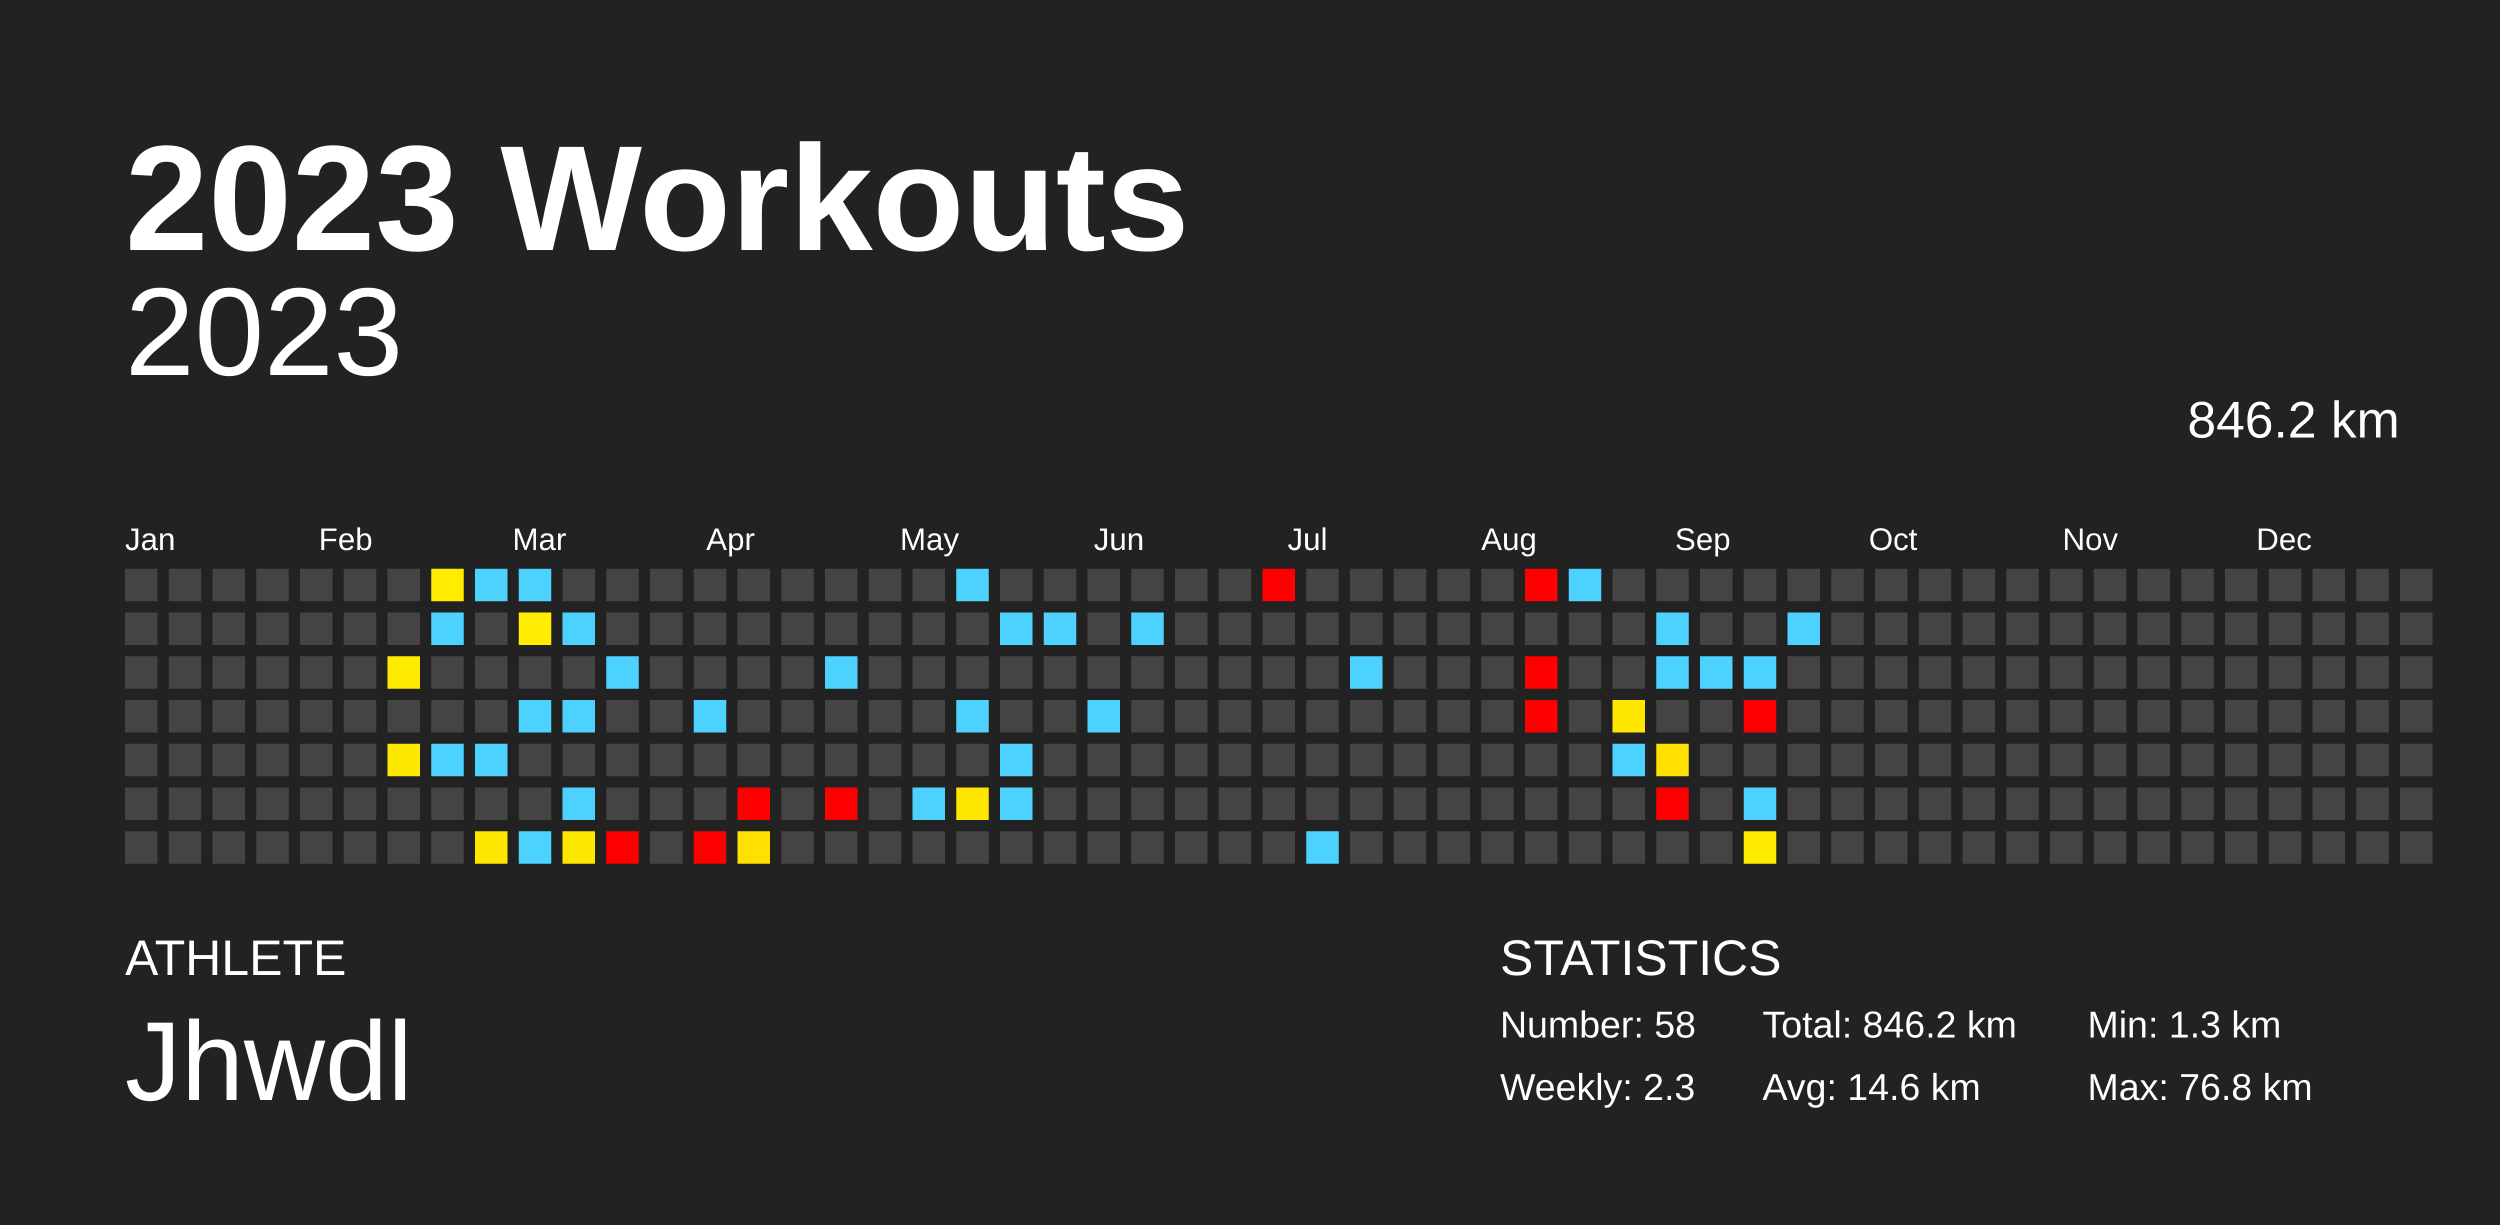
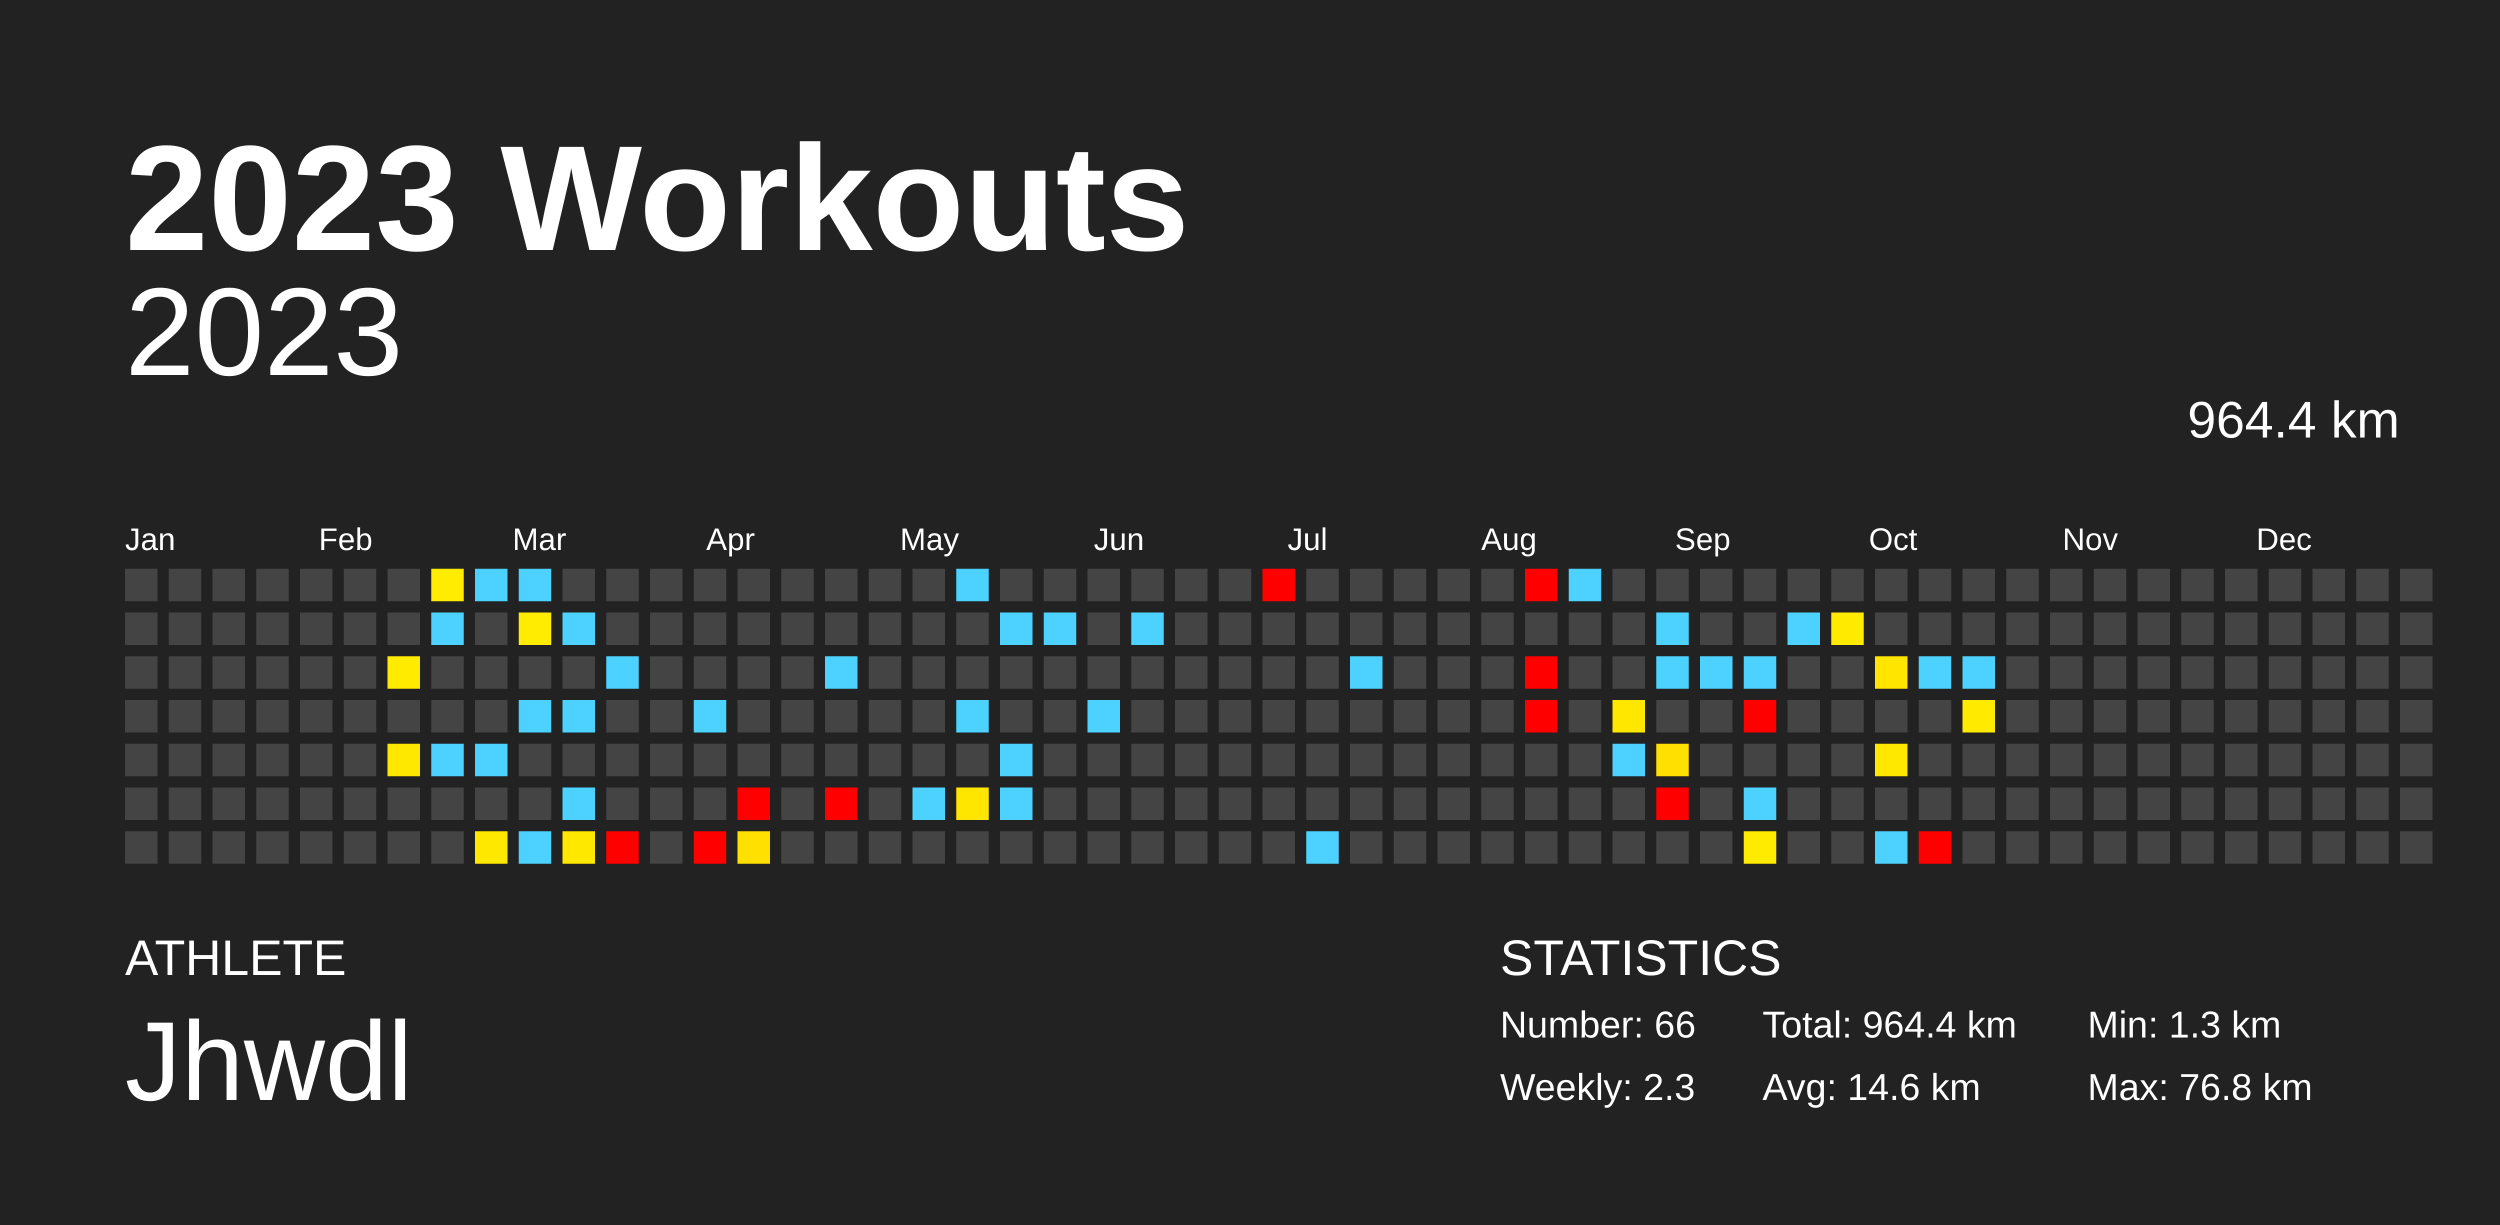
<svg xmlns="http://www.w3.org/2000/svg" baseProfile="full" height="98mm" version="1.1" viewBox="0,0,200,98" width="200mm">
  <defs />
  <rect fill="#222222" height="98" width="200" x="0" y="0" />
  <text fill="#FFFFFF" style="font-size:12px; font-family:Arial; font-weight:bold;" x="10" y="20">2023 Workouts</text>
  <text fill="#FFFFFF" style="font-size:4px; font-family:Arial" x="10" y="78">ATHLETE</text>
  <text fill="#FFFFFF" style="font-size:9px; font-family:Arial" x="10" y="88">Jhwdl</text>
  <text fill="#FFFFFF" style="font-size:4px; font-family:Arial" x="120" y="78">STATISTICS</text>
-   <text fill="#FFFFFF" style="font-size:3px; font-family:Arial" x="120" y="83">Number: 58</text>
+   <text fill="#FFFFFF" style="font-size:3px; font-family:Arial" x="120" y="83">Number: 66</text>
  <text fill="#FFFFFF" style="font-size:3px; font-family:Arial" x="120" y="88">Weekly: 2.3</text>
-   <text fill="#FFFFFF" style="font-size:3px; font-family:Arial" x="141" y="83">Total: 846.2 km</text>
+   <text fill="#FFFFFF" style="font-size:3px; font-family:Arial" x="141" y="83">Total: 964.4 km</text>
  <text fill="#FFFFFF" style="font-size:3px; font-family:Arial" x="141" y="88">Avg: 14.6 km</text>
  <text fill="#FFFFFF" style="font-size:3px; font-family:Arial" x="167" y="83">Min: 1.3 km</text>
  <text fill="#FFFFFF" style="font-size:3px; font-family:Arial" x="167" y="88">Max: 76.8 km</text>
  <text alignment-baseline="hanging" fill="#FFFFFF" style="font-size:10.0px; font-family:Arial;" x="10" y="30">2023</text>
-   <text alignment-baseline="hanging" fill="#FFFFFF" style="font-size:4.125px; font-family:Arial;" x="175" y="35">846.2 km</text>
+   <text alignment-baseline="hanging" fill="#FFFFFF" style="font-size:4.125px; font-family:Arial;" x="175" y="35">964.4 km</text>
  <text fill="#FFFFFF" style="font-size:2.5px; font-family:Arial" x="10.0" y="44">Jan</text>
  <text fill="#FFFFFF" style="font-size:2.5px; font-family:Arial" x="25.5" y="44">Feb</text>
  <text fill="#FFFFFF" style="font-size:2.5px; font-family:Arial" x="41.0" y="44">Mar</text>
  <text fill="#FFFFFF" style="font-size:2.5px; font-family:Arial" x="56.5" y="44">Apr</text>
  <text fill="#FFFFFF" style="font-size:2.5px; font-family:Arial" x="72.0" y="44">May</text>
  <text fill="#FFFFFF" style="font-size:2.5px; font-family:Arial" x="87.5" y="44">Jun</text>
  <text fill="#FFFFFF" style="font-size:2.5px; font-family:Arial" x="103.0" y="44">Jul</text>
  <text fill="#FFFFFF" style="font-size:2.5px; font-family:Arial" x="118.5" y="44">Aug</text>
  <text fill="#FFFFFF" style="font-size:2.5px; font-family:Arial" x="134.0" y="44">Sep</text>
  <text fill="#FFFFFF" style="font-size:2.5px; font-family:Arial" x="149.5" y="44">Oct</text>
  <text fill="#FFFFFF" style="font-size:2.5px; font-family:Arial" x="165.0" y="44">Nov</text>
  <text fill="#FFFFFF" style="font-size:2.5px; font-family:Arial" x="180.5" y="44">Dec</text>
  <rect fill="#444444" height="2.6" width="2.6" x="10.0" y="45.5" />
  <rect fill="#444444" height="2.6" width="2.6" x="10.0" y="49.0" />
  <rect fill="#444444" height="2.6" width="2.6" x="10.0" y="52.5" />
  <rect fill="#444444" height="2.6" width="2.6" x="10.0" y="56.0" />
  <rect fill="#444444" height="2.6" width="2.6" x="10.0" y="59.5" />
  <rect fill="#444444" height="2.6" width="2.6" x="10.0" y="63.0" />
  <rect fill="#444444" height="2.6" width="2.6" x="10.0" y="66.5" />
  <rect fill="#444444" height="2.6" width="2.6" x="13.5" y="45.5" />
  <rect fill="#444444" height="2.6" width="2.6" x="13.5" y="49.0" />
  <rect fill="#444444" height="2.6" width="2.6" x="13.5" y="52.5" />
  <rect fill="#444444" height="2.6" width="2.6" x="13.5" y="56.0" />
  <rect fill="#444444" height="2.6" width="2.6" x="13.5" y="59.5" />
  <rect fill="#444444" height="2.6" width="2.6" x="13.5" y="63.0" />
  <rect fill="#444444" height="2.6" width="2.6" x="13.5" y="66.5" />
  <rect fill="#444444" height="2.6" width="2.6" x="17.0" y="45.5" />
  <rect fill="#444444" height="2.6" width="2.6" x="17.0" y="49.0" />
  <rect fill="#444444" height="2.6" width="2.6" x="17.0" y="52.5" />
  <rect fill="#444444" height="2.6" width="2.6" x="17.0" y="56.0" />
  <rect fill="#444444" height="2.6" width="2.6" x="17.0" y="59.5" />
  <rect fill="#444444" height="2.6" width="2.6" x="17.0" y="63.0" />
  <rect fill="#444444" height="2.6" width="2.6" x="17.0" y="66.5" />
  <rect fill="#444444" height="2.6" width="2.6" x="20.5" y="45.5" />
  <rect fill="#444444" height="2.6" width="2.6" x="20.5" y="49.0" />
  <rect fill="#444444" height="2.6" width="2.6" x="20.5" y="52.5" />
  <rect fill="#444444" height="2.6" width="2.6" x="20.5" y="56.0" />
  <rect fill="#444444" height="2.6" width="2.6" x="20.5" y="59.5" />
  <rect fill="#444444" height="2.6" width="2.6" x="20.5" y="63.0" />
  <rect fill="#444444" height="2.6" width="2.6" x="20.5" y="66.5" />
  <rect fill="#444444" height="2.6" width="2.6" x="24.0" y="45.5" />
  <rect fill="#444444" height="2.6" width="2.6" x="24.0" y="49.0" />
  <rect fill="#444444" height="2.6" width="2.6" x="24.0" y="52.5" />
  <rect fill="#444444" height="2.6" width="2.6" x="24.0" y="56.0" />
  <rect fill="#444444" height="2.6" width="2.6" x="24.0" y="59.5" />
  <rect fill="#444444" height="2.6" width="2.6" x="24.0" y="63.0" />
  <rect fill="#444444" height="2.6" width="2.6" x="24.0" y="66.5" />
  <rect fill="#444444" height="2.6" width="2.6" x="27.5" y="45.5" />
  <rect fill="#444444" height="2.6" width="2.6" x="27.5" y="49.0" />
  <rect fill="#444444" height="2.6" width="2.6" x="27.5" y="52.5" />
  <rect fill="#444444" height="2.6" width="2.6" x="27.5" y="56.0" />
  <rect fill="#444444" height="2.6" width="2.6" x="27.5" y="59.5" />
  <rect fill="#444444" height="2.6" width="2.6" x="27.5" y="63.0" />
  <rect fill="#444444" height="2.6" width="2.6" x="27.5" y="66.5" />
  <rect fill="#444444" height="2.6" width="2.6" x="31.0" y="45.5" />
  <rect fill="#444444" height="2.6" width="2.6" x="31.0" y="49.0" />
  <rect fill="#ffeb00" height="2.6" width="2.6" x="31.0" y="52.5" />
  <rect fill="#444444" height="2.6" width="2.6" x="31.0" y="56.0" />
  <rect fill="#ffe800" height="2.6" width="2.6" x="31.0" y="59.5" />
  <rect fill="#444444" height="2.6" width="2.6" x="31.0" y="63.0" />
  <rect fill="#444444" height="2.6" width="2.6" x="31.0" y="66.5" />
  <rect fill="#ffec00" height="2.6" width="2.6" x="34.5" y="45.5" />
  <rect fill="#4dd2ff" height="2.6" width="2.6" x="34.5" y="49.0" />
  <rect fill="#444444" height="2.6" width="2.6" x="34.5" y="52.5" />
  <rect fill="#444444" height="2.6" width="2.6" x="34.5" y="56.0" />
  <rect fill="#4dd2ff" height="2.6" width="2.6" x="34.5" y="59.5" />
  <rect fill="#444444" height="2.6" width="2.6" x="34.5" y="63.0" />
  <rect fill="#444444" height="2.6" width="2.6" x="34.5" y="66.5" />
  <rect fill="#4dd2ff" height="2.6" width="2.6" x="38.0" y="45.5" />
  <rect fill="#444444" height="2.6" width="2.6" x="38.0" y="49.0" />
  <rect fill="#444444" height="2.6" width="2.6" x="38.0" y="52.5" />
  <rect fill="#444444" height="2.6" width="2.6" x="38.0" y="56.0" />
  <rect fill="#4dd2ff" height="2.6" width="2.6" x="38.0" y="59.5" />
  <rect fill="#444444" height="2.6" width="2.6" x="38.0" y="63.0" />
  <rect fill="#ffe800" height="2.6" width="2.6" x="38.0" y="66.5" />
  <rect fill="#4dd2ff" height="2.6" width="2.6" x="41.5" y="45.5" />
  <rect fill="#ffec00" height="2.6" width="2.6" x="41.5" y="49.0" />
  <rect fill="#444444" height="2.6" width="2.6" x="41.5" y="52.5" />
  <rect fill="#4dd2ff" height="2.6" width="2.6" x="41.5" y="56.0" />
  <rect fill="#444444" height="2.6" width="2.6" x="41.5" y="59.5" />
  <rect fill="#444444" height="2.6" width="2.6" x="41.5" y="63.0" />
  <rect fill="#4dd2ff" height="2.6" width="2.6" x="41.5" y="66.5" />
  <rect fill="#444444" height="2.6" width="2.6" x="45.0" y="45.5" />
  <rect fill="#4dd2ff" height="2.6" width="2.6" x="45.0" y="49.0" />
  <rect fill="#444444" height="2.6" width="2.6" x="45.0" y="52.5" />
  <rect fill="#4dd2ff" height="2.6" width="2.6" x="45.0" y="56.0" />
  <rect fill="#444444" height="2.6" width="2.6" x="45.0" y="59.5" />
  <rect fill="#4dd2ff" height="2.6" width="2.6" x="45.0" y="63.0" />
  <rect fill="#ffe800" height="2.6" width="2.6" x="45.0" y="66.5" />
  <rect fill="#444444" height="2.6" width="2.6" x="48.5" y="45.5" />
  <rect fill="#444444" height="2.6" width="2.6" x="48.5" y="49.0" />
  <rect fill="#4dd2ff" height="2.6" width="2.6" x="48.5" y="52.5" />
  <rect fill="#444444" height="2.6" width="2.6" x="48.5" y="56.0" />
  <rect fill="#444444" height="2.6" width="2.6" x="48.5" y="59.5" />
  <rect fill="#444444" height="2.6" width="2.6" x="48.5" y="63.0" />
  <rect fill="red" height="2.6" width="2.6" x="48.5" y="66.5" />
  <rect fill="#444444" height="2.6" width="2.6" x="52.0" y="45.5" />
  <rect fill="#444444" height="2.6" width="2.6" x="52.0" y="49.0" />
  <rect fill="#444444" height="2.6" width="2.6" x="52.0" y="52.5" />
  <rect fill="#444444" height="2.6" width="2.6" x="52.0" y="56.0" />
  <rect fill="#444444" height="2.6" width="2.6" x="52.0" y="59.5" />
  <rect fill="#444444" height="2.6" width="2.6" x="52.0" y="63.0" />
  <rect fill="#444444" height="2.6" width="2.6" x="52.0" y="66.5" />
  <rect fill="#444444" height="2.6" width="2.6" x="55.5" y="45.5" />
  <rect fill="#444444" height="2.6" width="2.6" x="55.5" y="49.0" />
  <rect fill="#444444" height="2.6" width="2.6" x="55.5" y="52.5" />
  <rect fill="#4dd2ff" height="2.6" width="2.6" x="55.5" y="56.0" />
  <rect fill="#444444" height="2.6" width="2.6" x="55.5" y="59.5" />
  <rect fill="#444444" height="2.6" width="2.6" x="55.5" y="63.0" />
  <rect fill="red" height="2.6" width="2.6" x="55.5" y="66.5" />
  <rect fill="#444444" height="2.6" width="2.6" x="59.0" y="45.5" />
  <rect fill="#444444" height="2.6" width="2.6" x="59.0" y="49.0" />
  <rect fill="#444444" height="2.6" width="2.6" x="59.0" y="52.5" />
  <rect fill="#444444" height="2.6" width="2.6" x="59.0" y="56.0" />
  <rect fill="#444444" height="2.6" width="2.6" x="59.0" y="59.5" />
  <rect fill="red" height="2.6" width="2.6" x="59.0" y="63.0" />
  <rect fill="#ffe000" height="2.6" width="2.6" x="59.0" y="66.5" />
  <rect fill="#444444" height="2.6" width="2.6" x="62.5" y="45.5" />
  <rect fill="#444444" height="2.6" width="2.6" x="62.5" y="49.0" />
  <rect fill="#444444" height="2.6" width="2.6" x="62.5" y="52.5" />
  <rect fill="#444444" height="2.6" width="2.6" x="62.5" y="56.0" />
  <rect fill="#444444" height="2.6" width="2.6" x="62.5" y="59.5" />
  <rect fill="#444444" height="2.6" width="2.6" x="62.5" y="63.0" />
  <rect fill="#444444" height="2.6" width="2.6" x="62.5" y="66.5" />
  <rect fill="#444444" height="2.6" width="2.6" x="66.0" y="45.5" />
  <rect fill="#444444" height="2.6" width="2.6" x="66.0" y="49.0" />
  <rect fill="#4dd2ff" height="2.6" width="2.6" x="66.0" y="52.5" />
  <rect fill="#444444" height="2.6" width="2.6" x="66.0" y="56.0" />
  <rect fill="#444444" height="2.6" width="2.6" x="66.0" y="59.5" />
  <rect fill="red" height="2.6" width="2.6" x="66.0" y="63.0" />
  <rect fill="#444444" height="2.6" width="2.6" x="66.0" y="66.5" />
  <rect fill="#444444" height="2.6" width="2.6" x="69.5" y="45.5" />
  <rect fill="#444444" height="2.6" width="2.6" x="69.5" y="49.0" />
  <rect fill="#444444" height="2.6" width="2.6" x="69.5" y="52.5" />
  <rect fill="#444444" height="2.6" width="2.6" x="69.5" y="56.0" />
  <rect fill="#444444" height="2.6" width="2.6" x="69.5" y="59.5" />
  <rect fill="#444444" height="2.6" width="2.6" x="69.5" y="63.0" />
  <rect fill="#444444" height="2.6" width="2.6" x="69.5" y="66.5" />
  <rect fill="#444444" height="2.6" width="2.6" x="73.0" y="45.5" />
  <rect fill="#444444" height="2.6" width="2.6" x="73.0" y="49.0" />
  <rect fill="#444444" height="2.6" width="2.6" x="73.0" y="52.5" />
  <rect fill="#444444" height="2.6" width="2.6" x="73.0" y="56.0" />
  <rect fill="#444444" height="2.6" width="2.6" x="73.0" y="59.5" />
  <rect fill="#4dd2ff" height="2.6" width="2.6" x="73.0" y="63.0" />
  <rect fill="#444444" height="2.6" width="2.6" x="73.0" y="66.5" />
  <rect fill="#4dd2ff" height="2.6" width="2.6" x="76.5" y="45.5" />
  <rect fill="#444444" height="2.6" width="2.6" x="76.5" y="49.0" />
  <rect fill="#444444" height="2.6" width="2.6" x="76.5" y="52.5" />
  <rect fill="#4dd2ff" height="2.6" width="2.6" x="76.5" y="56.0" />
  <rect fill="#444444" height="2.6" width="2.6" x="76.5" y="59.5" />
  <rect fill="#ffe600" height="2.6" width="2.6" x="76.5" y="63.0" />
  <rect fill="#444444" height="2.6" width="2.6" x="76.5" y="66.5" />
  <rect fill="#444444" height="2.6" width="2.6" x="80.0" y="45.5" />
  <rect fill="#4dd2ff" height="2.6" width="2.6" x="80.0" y="49.0" />
  <rect fill="#444444" height="2.6" width="2.6" x="80.0" y="52.5" />
  <rect fill="#444444" height="2.6" width="2.6" x="80.0" y="56.0" />
  <rect fill="#4dd2ff" height="2.6" width="2.6" x="80.0" y="59.5" />
  <rect fill="#4dd2ff" height="2.6" width="2.6" x="80.0" y="63.0" />
  <rect fill="#444444" height="2.6" width="2.6" x="80.0" y="66.5" />
  <rect fill="#444444" height="2.6" width="2.6" x="83.5" y="45.5" />
  <rect fill="#4dd2ff" height="2.6" width="2.6" x="83.5" y="49.0" />
  <rect fill="#444444" height="2.6" width="2.6" x="83.5" y="52.5" />
  <rect fill="#444444" height="2.6" width="2.6" x="83.5" y="56.0" />
  <rect fill="#444444" height="2.6" width="2.6" x="83.5" y="59.5" />
  <rect fill="#444444" height="2.6" width="2.6" x="83.5" y="63.0" />
  <rect fill="#444444" height="2.6" width="2.6" x="83.5" y="66.5" />
  <rect fill="#444444" height="2.6" width="2.6" x="87.0" y="45.5" />
  <rect fill="#444444" height="2.6" width="2.6" x="87.0" y="49.0" />
  <rect fill="#444444" height="2.6" width="2.6" x="87.0" y="52.5" />
  <rect fill="#4dd2ff" height="2.6" width="2.6" x="87.0" y="56.0" />
  <rect fill="#444444" height="2.6" width="2.6" x="87.0" y="59.5" />
  <rect fill="#444444" height="2.6" width="2.6" x="87.0" y="63.0" />
  <rect fill="#444444" height="2.6" width="2.6" x="87.0" y="66.5" />
  <rect fill="#444444" height="2.6" width="2.6" x="90.5" y="45.5" />
  <rect fill="#4dd2ff" height="2.6" width="2.6" x="90.5" y="49.0" />
  <rect fill="#444444" height="2.6" width="2.6" x="90.5" y="52.5" />
  <rect fill="#444444" height="2.6" width="2.6" x="90.5" y="56.0" />
  <rect fill="#444444" height="2.6" width="2.6" x="90.5" y="59.5" />
  <rect fill="#444444" height="2.6" width="2.6" x="90.5" y="63.0" />
  <rect fill="#444444" height="2.6" width="2.6" x="90.5" y="66.5" />
  <rect fill="#444444" height="2.6" width="2.6" x="94.0" y="45.5" />
  <rect fill="#444444" height="2.6" width="2.6" x="94.0" y="49.0" />
  <rect fill="#444444" height="2.6" width="2.6" x="94.0" y="52.5" />
  <rect fill="#444444" height="2.6" width="2.6" x="94.0" y="56.0" />
  <rect fill="#444444" height="2.6" width="2.6" x="94.0" y="59.5" />
  <rect fill="#444444" height="2.6" width="2.6" x="94.0" y="63.0" />
  <rect fill="#444444" height="2.6" width="2.6" x="94.0" y="66.5" />
  <rect fill="#444444" height="2.6" width="2.6" x="97.5" y="45.5" />
  <rect fill="#444444" height="2.6" width="2.6" x="97.5" y="49.0" />
  <rect fill="#444444" height="2.6" width="2.6" x="97.5" y="52.5" />
  <rect fill="#444444" height="2.6" width="2.6" x="97.5" y="56.0" />
  <rect fill="#444444" height="2.6" width="2.6" x="97.5" y="59.5" />
  <rect fill="#444444" height="2.6" width="2.6" x="97.5" y="63.0" />
  <rect fill="#444444" height="2.6" width="2.6" x="97.5" y="66.5" />
  <rect fill="red" height="2.6" width="2.6" x="101.0" y="45.5" />
  <rect fill="#444444" height="2.6" width="2.6" x="101.0" y="49.0" />
  <rect fill="#444444" height="2.6" width="2.6" x="101.0" y="52.5" />
  <rect fill="#444444" height="2.6" width="2.6" x="101.0" y="56.0" />
  <rect fill="#444444" height="2.6" width="2.6" x="101.0" y="59.5" />
  <rect fill="#444444" height="2.6" width="2.6" x="101.0" y="63.0" />
  <rect fill="#444444" height="2.6" width="2.6" x="101.0" y="66.5" />
  <rect fill="#444444" height="2.6" width="2.6" x="104.5" y="45.5" />
  <rect fill="#444444" height="2.6" width="2.6" x="104.5" y="49.0" />
  <rect fill="#444444" height="2.6" width="2.6" x="104.5" y="52.5" />
  <rect fill="#444444" height="2.6" width="2.6" x="104.5" y="56.0" />
  <rect fill="#444444" height="2.6" width="2.6" x="104.5" y="59.5" />
  <rect fill="#444444" height="2.6" width="2.6" x="104.5" y="63.0" />
  <rect fill="#4dd2ff" height="2.6" width="2.6" x="104.5" y="66.5" />
  <rect fill="#444444" height="2.6" width="2.6" x="108.0" y="45.5" />
  <rect fill="#444444" height="2.6" width="2.6" x="108.0" y="49.0" />
  <rect fill="#4dd2ff" height="2.6" width="2.6" x="108.0" y="52.5" />
  <rect fill="#444444" height="2.6" width="2.6" x="108.0" y="56.0" />
  <rect fill="#444444" height="2.6" width="2.6" x="108.0" y="59.5" />
  <rect fill="#444444" height="2.6" width="2.6" x="108.0" y="63.0" />
  <rect fill="#444444" height="2.6" width="2.6" x="108.0" y="66.5" />
  <rect fill="#444444" height="2.6" width="2.6" x="111.5" y="45.5" />
  <rect fill="#444444" height="2.6" width="2.6" x="111.5" y="49.0" />
  <rect fill="#444444" height="2.6" width="2.6" x="111.5" y="52.5" />
  <rect fill="#444444" height="2.6" width="2.6" x="111.5" y="56.0" />
  <rect fill="#444444" height="2.6" width="2.6" x="111.5" y="59.5" />
  <rect fill="#444444" height="2.6" width="2.6" x="111.5" y="63.0" />
  <rect fill="#444444" height="2.6" width="2.6" x="111.5" y="66.5" />
  <rect fill="#444444" height="2.6" width="2.6" x="115.0" y="45.5" />
  <rect fill="#444444" height="2.6" width="2.6" x="115.0" y="49.0" />
  <rect fill="#444444" height="2.6" width="2.6" x="115.0" y="52.5" />
  <rect fill="#444444" height="2.6" width="2.6" x="115.0" y="56.0" />
  <rect fill="#444444" height="2.6" width="2.6" x="115.0" y="59.5" />
  <rect fill="#444444" height="2.6" width="2.6" x="115.0" y="63.0" />
  <rect fill="#444444" height="2.6" width="2.6" x="115.0" y="66.5" />
  <rect fill="#444444" height="2.6" width="2.6" x="118.5" y="45.5" />
  <rect fill="#444444" height="2.6" width="2.6" x="118.5" y="49.0" />
  <rect fill="#444444" height="2.6" width="2.6" x="118.5" y="52.5" />
  <rect fill="#444444" height="2.6" width="2.6" x="118.5" y="56.0" />
  <rect fill="#444444" height="2.6" width="2.6" x="118.5" y="59.5" />
  <rect fill="#444444" height="2.6" width="2.6" x="118.5" y="63.0" />
  <rect fill="#444444" height="2.6" width="2.6" x="118.5" y="66.5" />
  <rect fill="red" height="2.6" width="2.6" x="122.0" y="45.5" />
  <rect fill="#444444" height="2.6" width="2.6" x="122.0" y="49.0" />
  <rect fill="red" height="2.6" width="2.6" x="122.0" y="52.5" />
  <rect fill="red" height="2.6" width="2.6" x="122.0" y="56.0" />
  <rect fill="#444444" height="2.6" width="2.6" x="122.0" y="59.5" />
  <rect fill="#444444" height="2.6" width="2.6" x="122.0" y="63.0" />
  <rect fill="#444444" height="2.6" width="2.6" x="122.0" y="66.5" />
  <rect fill="#4dd2ff" height="2.6" width="2.6" x="125.5" y="45.5" />
  <rect fill="#444444" height="2.6" width="2.6" x="125.5" y="49.0" />
  <rect fill="#444444" height="2.6" width="2.6" x="125.5" y="52.5" />
  <rect fill="#444444" height="2.6" width="2.6" x="125.5" y="56.0" />
  <rect fill="#444444" height="2.6" width="2.6" x="125.5" y="59.5" />
  <rect fill="#444444" height="2.6" width="2.6" x="125.5" y="63.0" />
  <rect fill="#444444" height="2.6" width="2.6" x="125.5" y="66.5" />
  <rect fill="#444444" height="2.6" width="2.6" x="129.0" y="45.5" />
  <rect fill="#444444" height="2.6" width="2.6" x="129.0" y="49.0" />
  <rect fill="#444444" height="2.6" width="2.6" x="129.0" y="52.5" />
  <rect fill="#ffe700" height="2.6" width="2.6" x="129.0" y="56.0" />
  <rect fill="#4dd2ff" height="2.6" width="2.6" x="129.0" y="59.5" />
  <rect fill="#444444" height="2.6" width="2.6" x="129.0" y="63.0" />
  <rect fill="#444444" height="2.6" width="2.6" x="129.0" y="66.5" />
  <rect fill="#444444" height="2.6" width="2.6" x="132.5" y="45.5" />
  <rect fill="#4dd2ff" height="2.6" width="2.6" x="132.5" y="49.0" />
  <rect fill="#4dd2ff" height="2.6" width="2.6" x="132.5" y="52.5" />
  <rect fill="#444444" height="2.6" width="2.6" x="132.5" y="56.0" />
  <rect fill="#ffe000" height="2.6" width="2.6" x="132.5" y="59.5" />
  <rect fill="red" height="2.6" width="2.6" x="132.5" y="63.0" />
  <rect fill="#444444" height="2.6" width="2.6" x="132.5" y="66.5" />
  <rect fill="#444444" height="2.6" width="2.6" x="136.0" y="45.5" />
  <rect fill="#444444" height="2.6" width="2.6" x="136.0" y="49.0" />
  <rect fill="#4dd2ff" height="2.6" width="2.6" x="136.0" y="52.5" />
  <rect fill="#444444" height="2.6" width="2.6" x="136.0" y="56.0" />
  <rect fill="#444444" height="2.6" width="2.6" x="136.0" y="59.5" />
  <rect fill="#444444" height="2.6" width="2.6" x="136.0" y="63.0" />
  <rect fill="#444444" height="2.6" width="2.6" x="136.0" y="66.5" />
  <rect fill="#444444" height="2.6" width="2.6" x="139.5" y="45.5" />
  <rect fill="#444444" height="2.6" width="2.6" x="139.5" y="49.0" />
  <rect fill="#4dd2ff" height="2.6" width="2.6" x="139.5" y="52.5" />
  <rect fill="red" height="2.6" width="2.6" x="139.5" y="56.0" />
  <rect fill="#444444" height="2.6" width="2.6" x="139.5" y="59.5" />
  <rect fill="#4dd2ff" height="2.6" width="2.6" x="139.5" y="63.0" />
  <rect fill="#ffeb00" height="2.6" width="2.6" x="139.5" y="66.5" />
  <rect fill="#444444" height="2.6" width="2.6" x="143.0" y="45.5" />
  <rect fill="#4dd2ff" height="2.6" width="2.6" x="143.0" y="49.0" />
  <rect fill="#444444" height="2.6" width="2.6" x="143.0" y="52.5" />
  <rect fill="#444444" height="2.6" width="2.6" x="143.0" y="56.0" />
  <rect fill="#444444" height="2.6" width="2.6" x="143.0" y="59.5" />
  <rect fill="#444444" height="2.6" width="2.6" x="143.0" y="63.0" />
  <rect fill="#444444" height="2.6" width="2.6" x="143.0" y="66.5" />
  <rect fill="#444444" height="2.6" width="2.6" x="146.5" y="45.5" />
-   <rect fill="#444444" height="2.6" width="2.6" x="146.5" y="49.0" />
+   <rect fill="#ffea00" height="2.6" width="2.6" x="146.5" y="49.0" />
  <rect fill="#444444" height="2.6" width="2.6" x="146.5" y="52.5" />
  <rect fill="#444444" height="2.6" width="2.6" x="146.5" y="56.0" />
  <rect fill="#444444" height="2.6" width="2.6" x="146.5" y="59.5" />
  <rect fill="#444444" height="2.6" width="2.6" x="146.5" y="63.0" />
  <rect fill="#444444" height="2.6" width="2.6" x="146.5" y="66.5" />
  <rect fill="#444444" height="2.6" width="2.6" x="150.0" y="45.5" />
  <rect fill="#444444" height="2.6" width="2.6" x="150.0" y="49.0" />
-   <rect fill="#444444" height="2.6" width="2.6" x="150.0" y="52.5" />
+   <rect fill="#ffe500" height="2.6" width="2.6" x="150.0" y="52.5" />
  <rect fill="#444444" height="2.6" width="2.6" x="150.0" y="56.0" />
-   <rect fill="#444444" height="2.6" width="2.6" x="150.0" y="59.5" />
+   <rect fill="#ffe800" height="2.6" width="2.6" x="150.0" y="59.5" />
  <rect fill="#444444" height="2.6" width="2.6" x="150.0" y="63.0" />
-   <rect fill="#444444" height="2.6" width="2.6" x="150.0" y="66.5" />
+   <rect fill="#4dd2ff" height="2.6" width="2.6" x="150.0" y="66.5" />
  <rect fill="#444444" height="2.6" width="2.6" x="153.5" y="45.5" />
  <rect fill="#444444" height="2.6" width="2.6" x="153.5" y="49.0" />
-   <rect fill="#444444" height="2.6" width="2.6" x="153.5" y="52.5" />
+   <rect fill="#4dd2ff" height="2.6" width="2.6" x="153.5" y="52.5" />
  <rect fill="#444444" height="2.6" width="2.6" x="153.5" y="56.0" />
  <rect fill="#444444" height="2.6" width="2.6" x="153.5" y="59.5" />
  <rect fill="#444444" height="2.6" width="2.6" x="153.5" y="63.0" />
-   <rect fill="#444444" height="2.6" width="2.6" x="153.5" y="66.5" />
+   <rect fill="red" height="2.6" width="2.6" x="153.5" y="66.5" />
  <rect fill="#444444" height="2.6" width="2.6" x="157.0" y="45.5" />
  <rect fill="#444444" height="2.6" width="2.6" x="157.0" y="49.0" />
-   <rect fill="#444444" height="2.6" width="2.6" x="157.0" y="52.5" />
-   <rect fill="#444444" height="2.6" width="2.6" x="157.0" y="56.0" />
+   <rect fill="#4dd2ff" height="2.6" width="2.6" x="157.0" y="52.5" />
+   <rect fill="#ffea00" height="2.6" width="2.6" x="157.0" y="56.0" />
  <rect fill="#444444" height="2.6" width="2.6" x="157.0" y="59.5" />
  <rect fill="#444444" height="2.6" width="2.6" x="157.0" y="63.0" />
  <rect fill="#444444" height="2.6" width="2.6" x="157.0" y="66.5" />
  <rect fill="#444444" height="2.6" width="2.6" x="160.5" y="45.5" />
  <rect fill="#444444" height="2.6" width="2.6" x="160.5" y="49.0" />
  <rect fill="#444444" height="2.6" width="2.6" x="160.5" y="52.5" />
  <rect fill="#444444" height="2.6" width="2.6" x="160.5" y="56.0" />
  <rect fill="#444444" height="2.6" width="2.6" x="160.5" y="59.5" />
  <rect fill="#444444" height="2.6" width="2.6" x="160.5" y="63.0" />
  <rect fill="#444444" height="2.6" width="2.6" x="160.5" y="66.5" />
  <rect fill="#444444" height="2.6" width="2.6" x="164.0" y="45.5" />
  <rect fill="#444444" height="2.6" width="2.6" x="164.0" y="49.0" />
  <rect fill="#444444" height="2.6" width="2.6" x="164.0" y="52.5" />
  <rect fill="#444444" height="2.6" width="2.6" x="164.0" y="56.0" />
  <rect fill="#444444" height="2.6" width="2.6" x="164.0" y="59.5" />
  <rect fill="#444444" height="2.6" width="2.6" x="164.0" y="63.0" />
  <rect fill="#444444" height="2.6" width="2.6" x="164.0" y="66.5" />
  <rect fill="#444444" height="2.6" width="2.6" x="167.5" y="45.5" />
  <rect fill="#444444" height="2.6" width="2.6" x="167.5" y="49.0" />
  <rect fill="#444444" height="2.6" width="2.6" x="167.5" y="52.5" />
  <rect fill="#444444" height="2.6" width="2.6" x="167.5" y="56.0" />
  <rect fill="#444444" height="2.6" width="2.6" x="167.5" y="59.5" />
  <rect fill="#444444" height="2.6" width="2.6" x="167.5" y="63.0" />
  <rect fill="#444444" height="2.6" width="2.6" x="167.5" y="66.5" />
  <rect fill="#444444" height="2.6" width="2.6" x="171.0" y="45.5" />
  <rect fill="#444444" height="2.6" width="2.6" x="171.0" y="49.0" />
  <rect fill="#444444" height="2.6" width="2.6" x="171.0" y="52.5" />
  <rect fill="#444444" height="2.6" width="2.6" x="171.0" y="56.0" />
  <rect fill="#444444" height="2.6" width="2.6" x="171.0" y="59.5" />
  <rect fill="#444444" height="2.6" width="2.6" x="171.0" y="63.0" />
  <rect fill="#444444" height="2.6" width="2.6" x="171.0" y="66.5" />
  <rect fill="#444444" height="2.6" width="2.6" x="174.5" y="45.5" />
  <rect fill="#444444" height="2.6" width="2.6" x="174.5" y="49.0" />
  <rect fill="#444444" height="2.6" width="2.6" x="174.5" y="52.5" />
  <rect fill="#444444" height="2.6" width="2.6" x="174.5" y="56.0" />
  <rect fill="#444444" height="2.6" width="2.6" x="174.5" y="59.5" />
  <rect fill="#444444" height="2.6" width="2.6" x="174.5" y="63.0" />
  <rect fill="#444444" height="2.6" width="2.6" x="174.5" y="66.5" />
  <rect fill="#444444" height="2.6" width="2.6" x="178.0" y="45.5" />
  <rect fill="#444444" height="2.6" width="2.6" x="178.0" y="49.0" />
  <rect fill="#444444" height="2.6" width="2.6" x="178.0" y="52.5" />
  <rect fill="#444444" height="2.6" width="2.6" x="178.0" y="56.0" />
  <rect fill="#444444" height="2.6" width="2.6" x="178.0" y="59.5" />
  <rect fill="#444444" height="2.6" width="2.6" x="178.0" y="63.0" />
  <rect fill="#444444" height="2.6" width="2.6" x="178.0" y="66.5" />
  <rect fill="#444444" height="2.6" width="2.6" x="181.5" y="45.5" />
  <rect fill="#444444" height="2.6" width="2.6" x="181.5" y="49.0" />
  <rect fill="#444444" height="2.6" width="2.6" x="181.5" y="52.5" />
  <rect fill="#444444" height="2.6" width="2.6" x="181.5" y="56.0" />
  <rect fill="#444444" height="2.6" width="2.6" x="181.5" y="59.5" />
  <rect fill="#444444" height="2.6" width="2.6" x="181.5" y="63.0" />
  <rect fill="#444444" height="2.6" width="2.6" x="181.5" y="66.5" />
  <rect fill="#444444" height="2.6" width="2.6" x="185.0" y="45.5" />
  <rect fill="#444444" height="2.6" width="2.6" x="185.0" y="49.0" />
  <rect fill="#444444" height="2.6" width="2.6" x="185.0" y="52.5" />
  <rect fill="#444444" height="2.6" width="2.6" x="185.0" y="56.0" />
  <rect fill="#444444" height="2.6" width="2.6" x="185.0" y="59.5" />
  <rect fill="#444444" height="2.6" width="2.6" x="185.0" y="63.0" />
  <rect fill="#444444" height="2.6" width="2.6" x="185.0" y="66.5" />
  <rect fill="#444444" height="2.6" width="2.6" x="188.5" y="45.5" />
  <rect fill="#444444" height="2.6" width="2.6" x="188.5" y="49.0" />
  <rect fill="#444444" height="2.6" width="2.6" x="188.5" y="52.5" />
  <rect fill="#444444" height="2.6" width="2.6" x="188.5" y="56.0" />
  <rect fill="#444444" height="2.6" width="2.6" x="188.5" y="59.5" />
  <rect fill="#444444" height="2.6" width="2.6" x="188.5" y="63.0" />
  <rect fill="#444444" height="2.6" width="2.6" x="188.5" y="66.5" />
  <rect fill="#444444" height="2.6" width="2.6" x="192.0" y="45.5" />
  <rect fill="#444444" height="2.6" width="2.6" x="192.0" y="49.0" />
  <rect fill="#444444" height="2.6" width="2.6" x="192.0" y="52.5" />
  <rect fill="#444444" height="2.6" width="2.6" x="192.0" y="56.0" />
  <rect fill="#444444" height="2.6" width="2.6" x="192.0" y="59.5" />
  <rect fill="#444444" height="2.6" width="2.6" x="192.0" y="63.0" />
  <rect fill="#444444" height="2.6" width="2.6" x="192.0" y="66.5" />
</svg>
